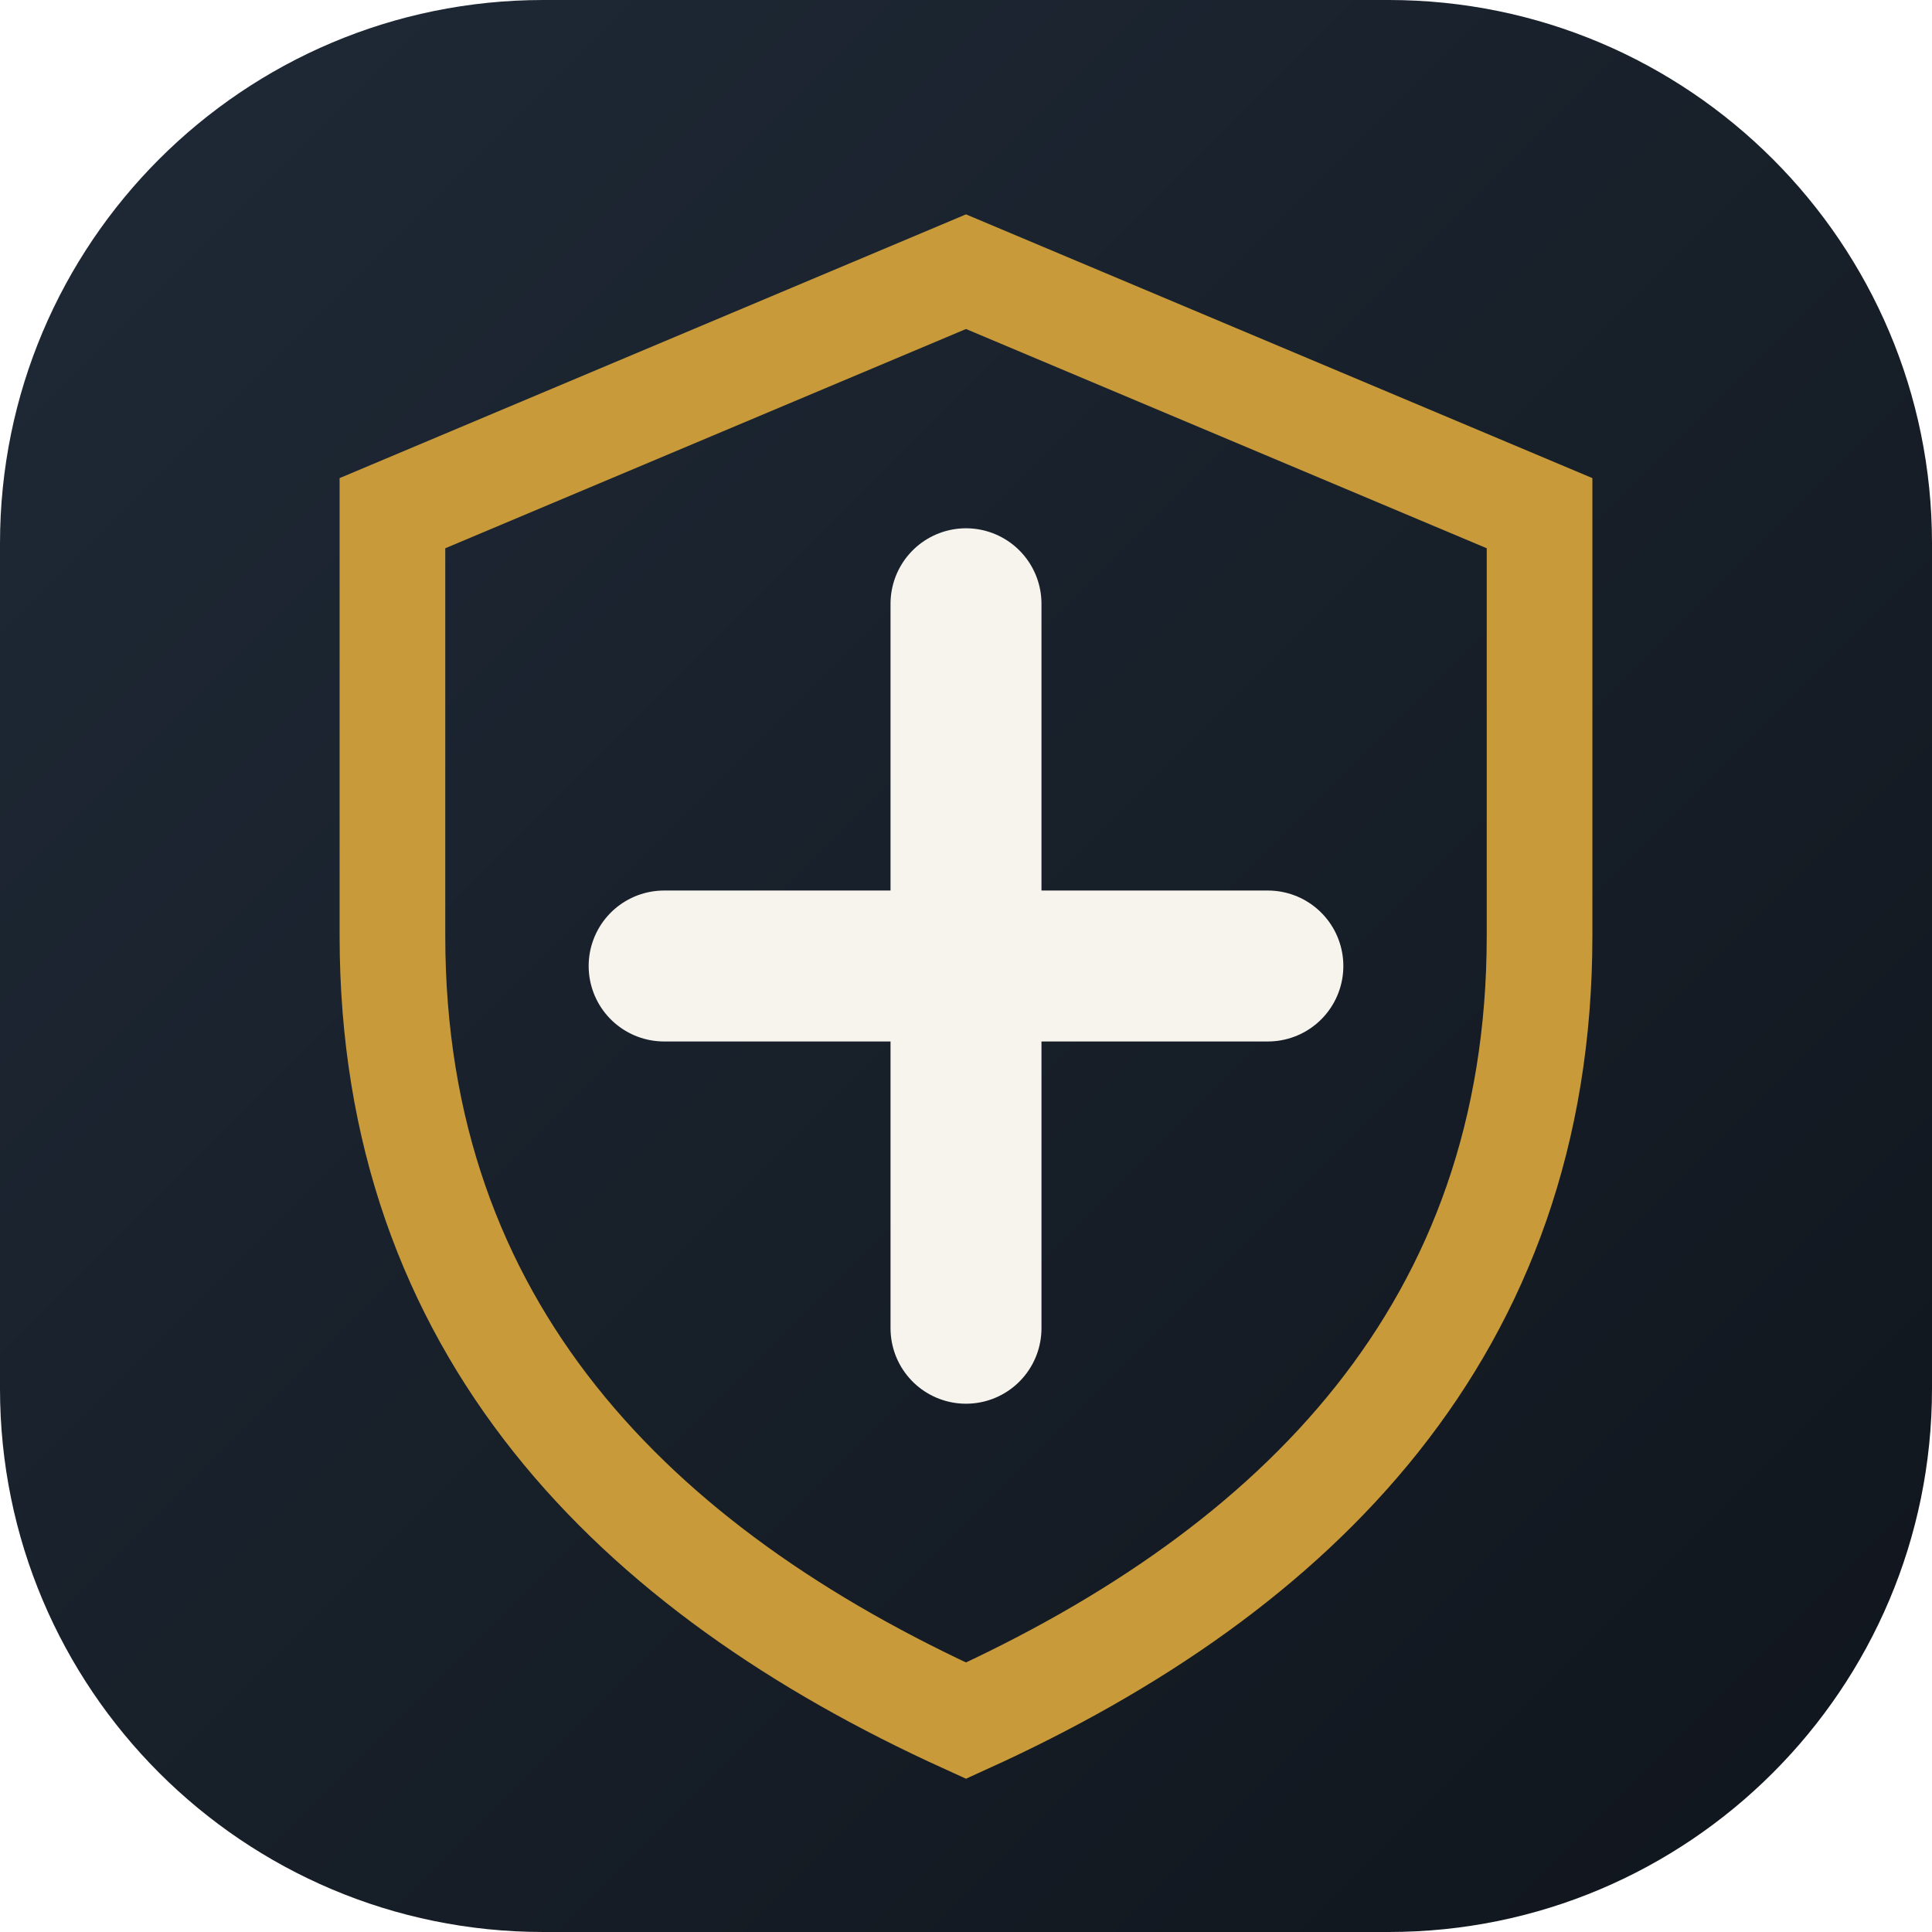
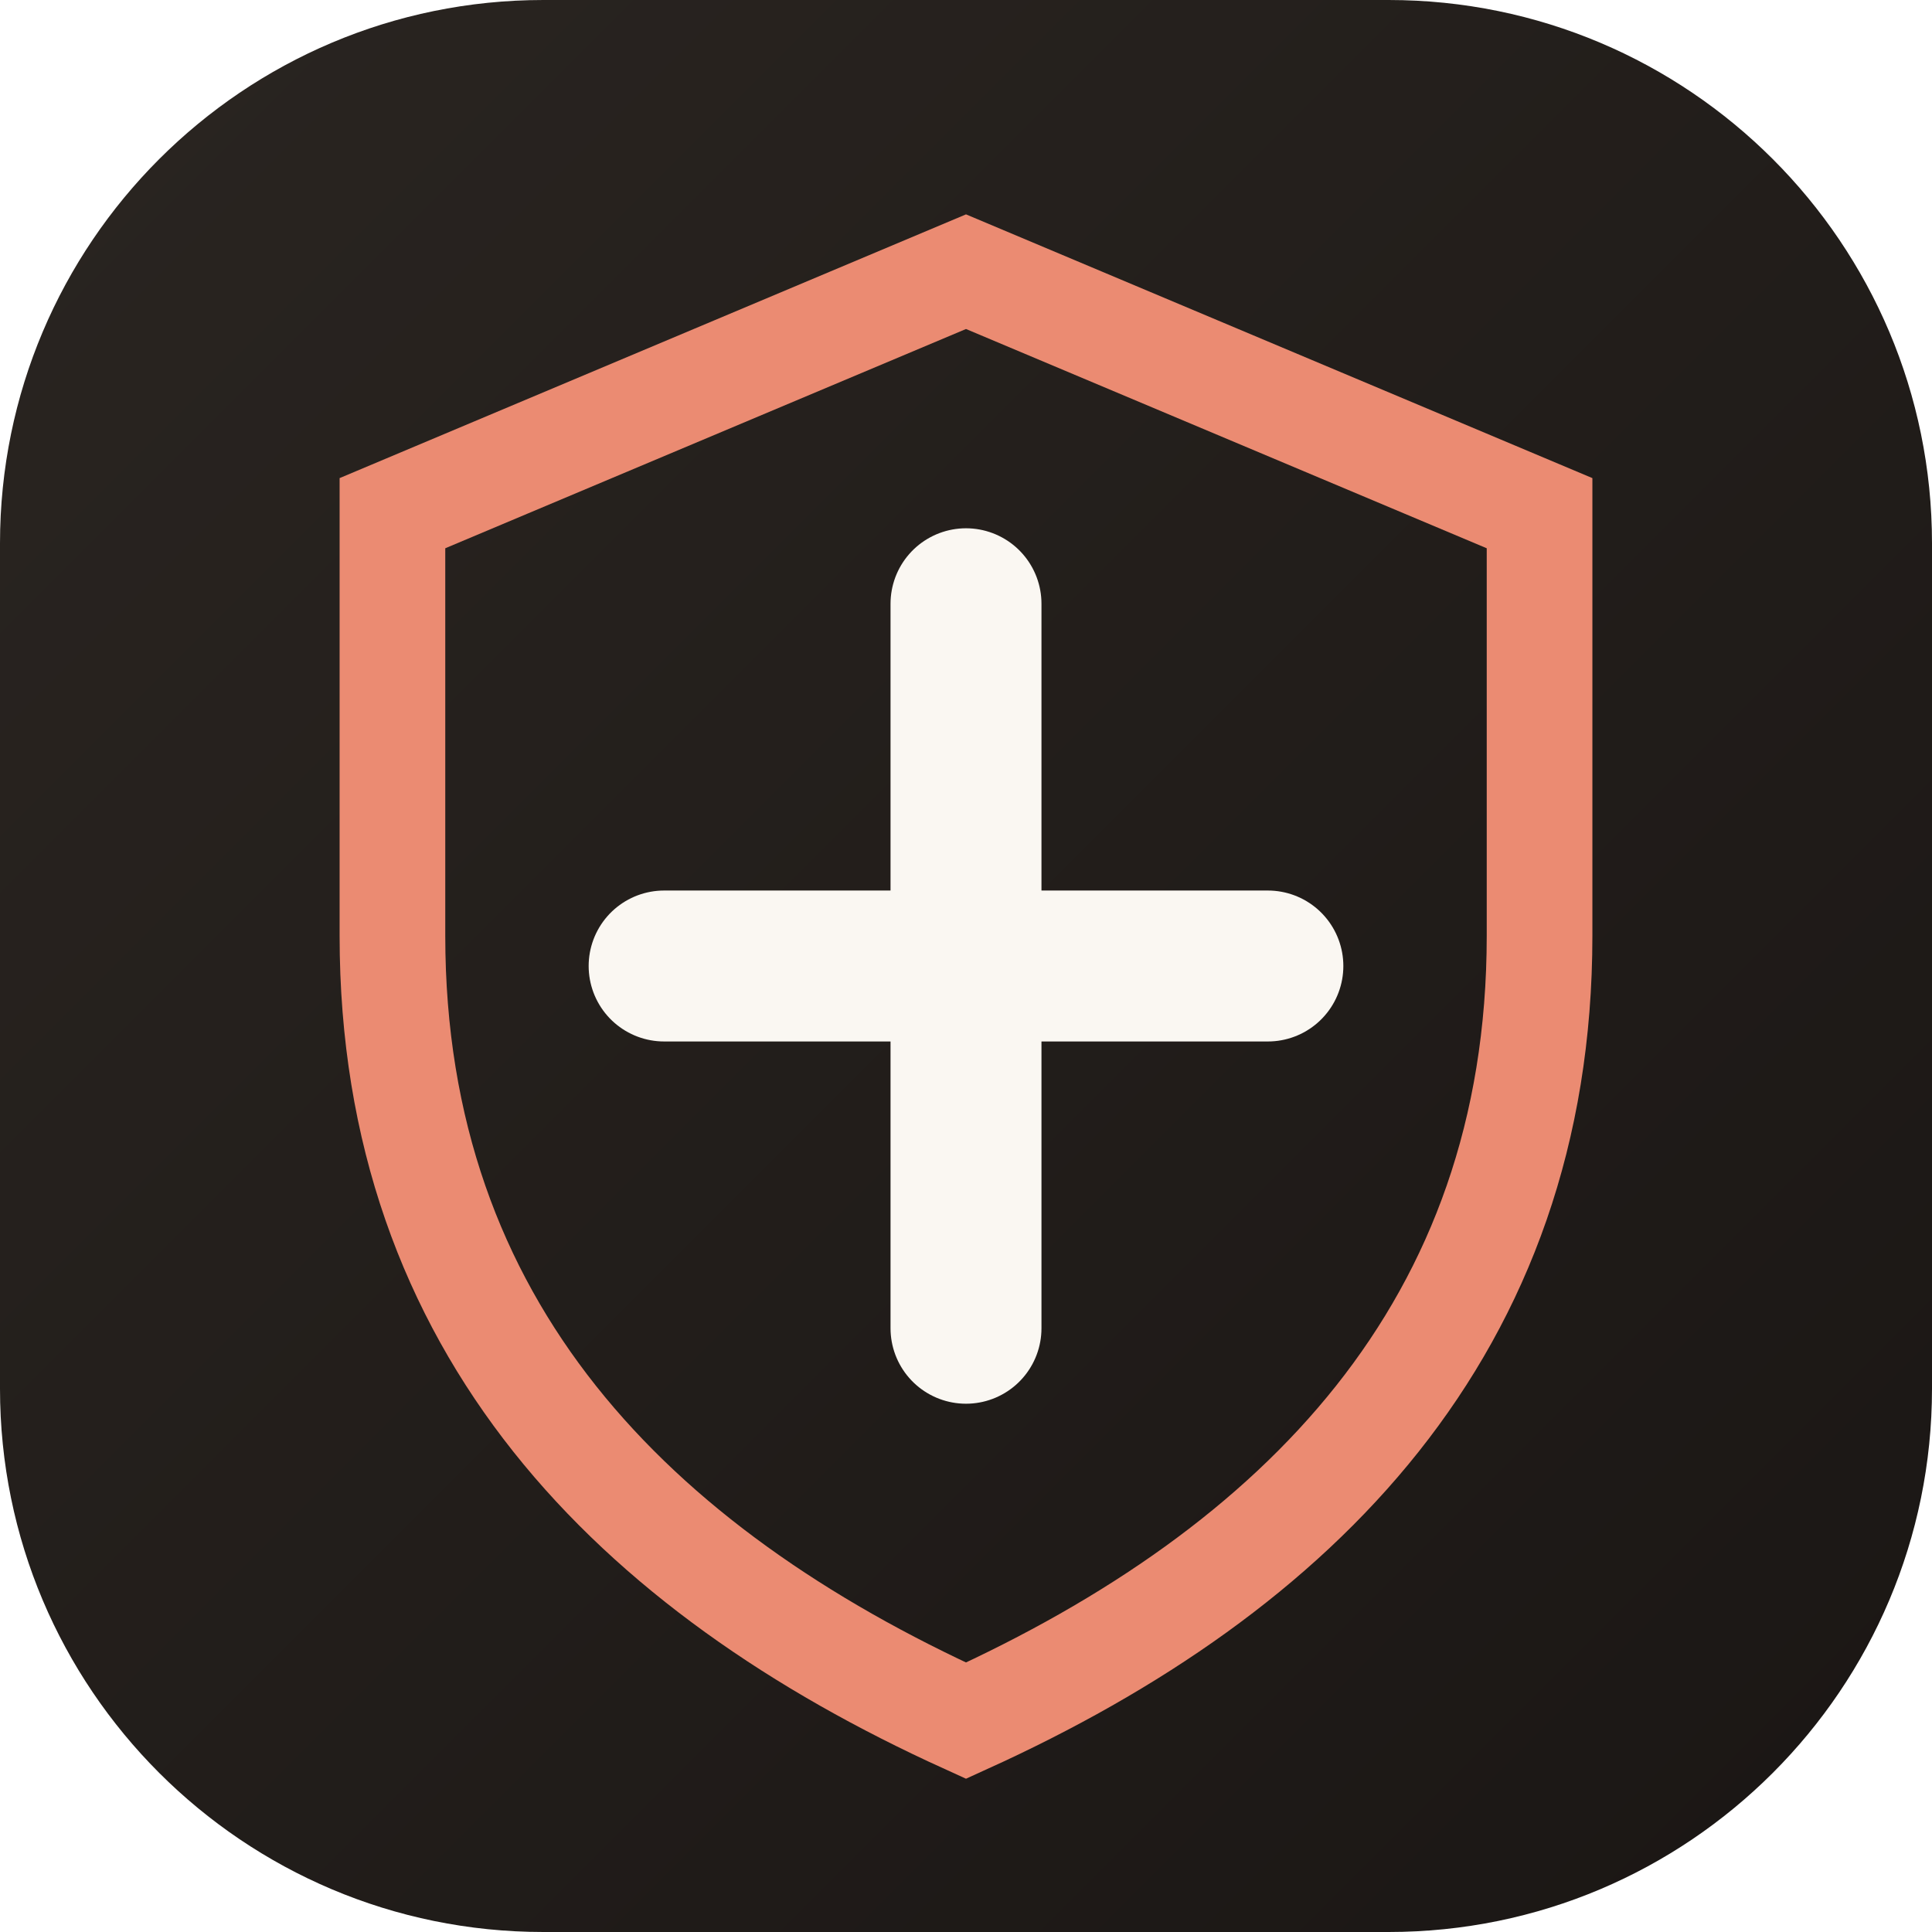
<svg xmlns="http://www.w3.org/2000/svg" viewBox="0 0 64 64">
  <defs>
    <linearGradient id="g" x1="0" y1="0" x2="1" y2="1">
-       <stop stop-color="#1f2a37" />
-       <stop offset="1" stop-color="#10151c" />
+       <stop stop-color="#2a2521" />
+       <stop offset="1" stop-color="#1a1614" />
    </linearGradient>
  </defs>
  <rect width="64" height="64" rx="18" fill="url(#g)" />
-   <path d="M32 9 51 17v14c0 13-8 21-19 26C21 52 13 44 13 31V17l19-8Z" fill="none" stroke="#c99a3a" stroke-width="3.5" />
-   <path d="M32 20v24M22 32h20" stroke="#f7f4ee" stroke-width="5" stroke-linecap="round" />
+   <path d="M32 9 51 17v14c0 13-8 21-19 26C21 52 13 44 13 31V17l19-8Z" fill="none" stroke="#eb8b72" stroke-width="3.5" />
+   <path d="M32 20v24M22 32h20" stroke="#faf7f2" stroke-width="5" stroke-linecap="round" />
</svg>
